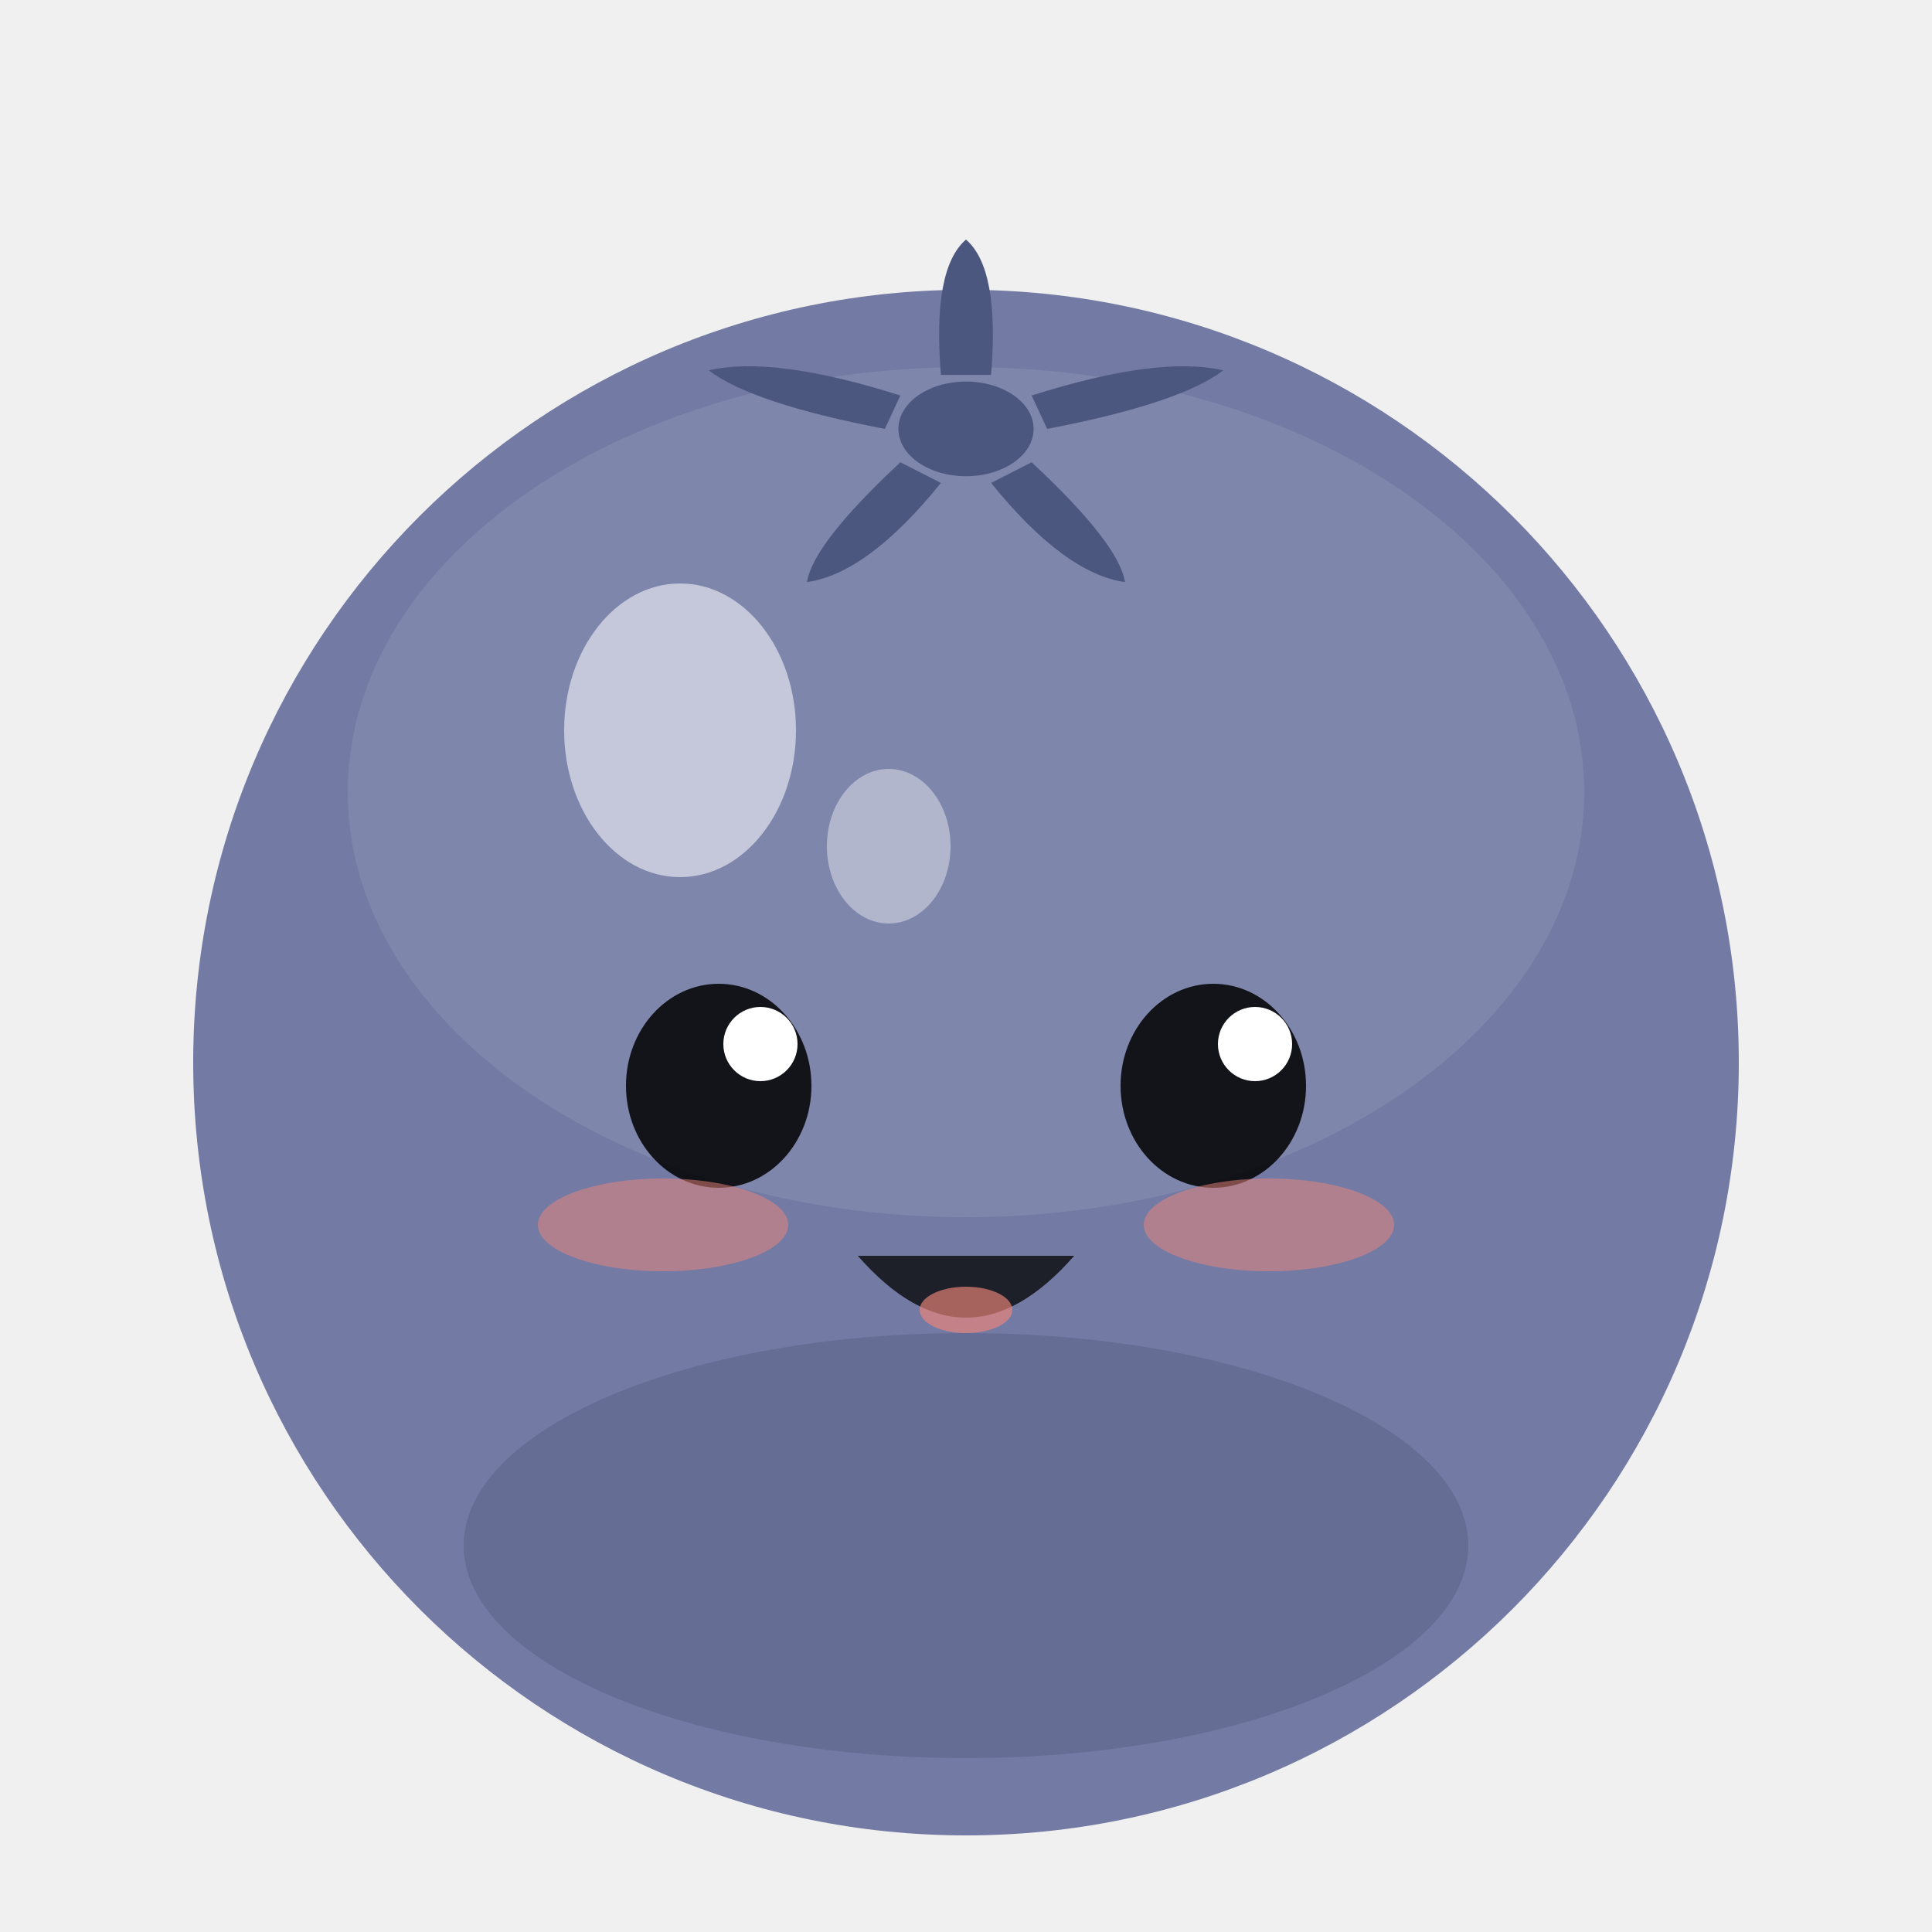
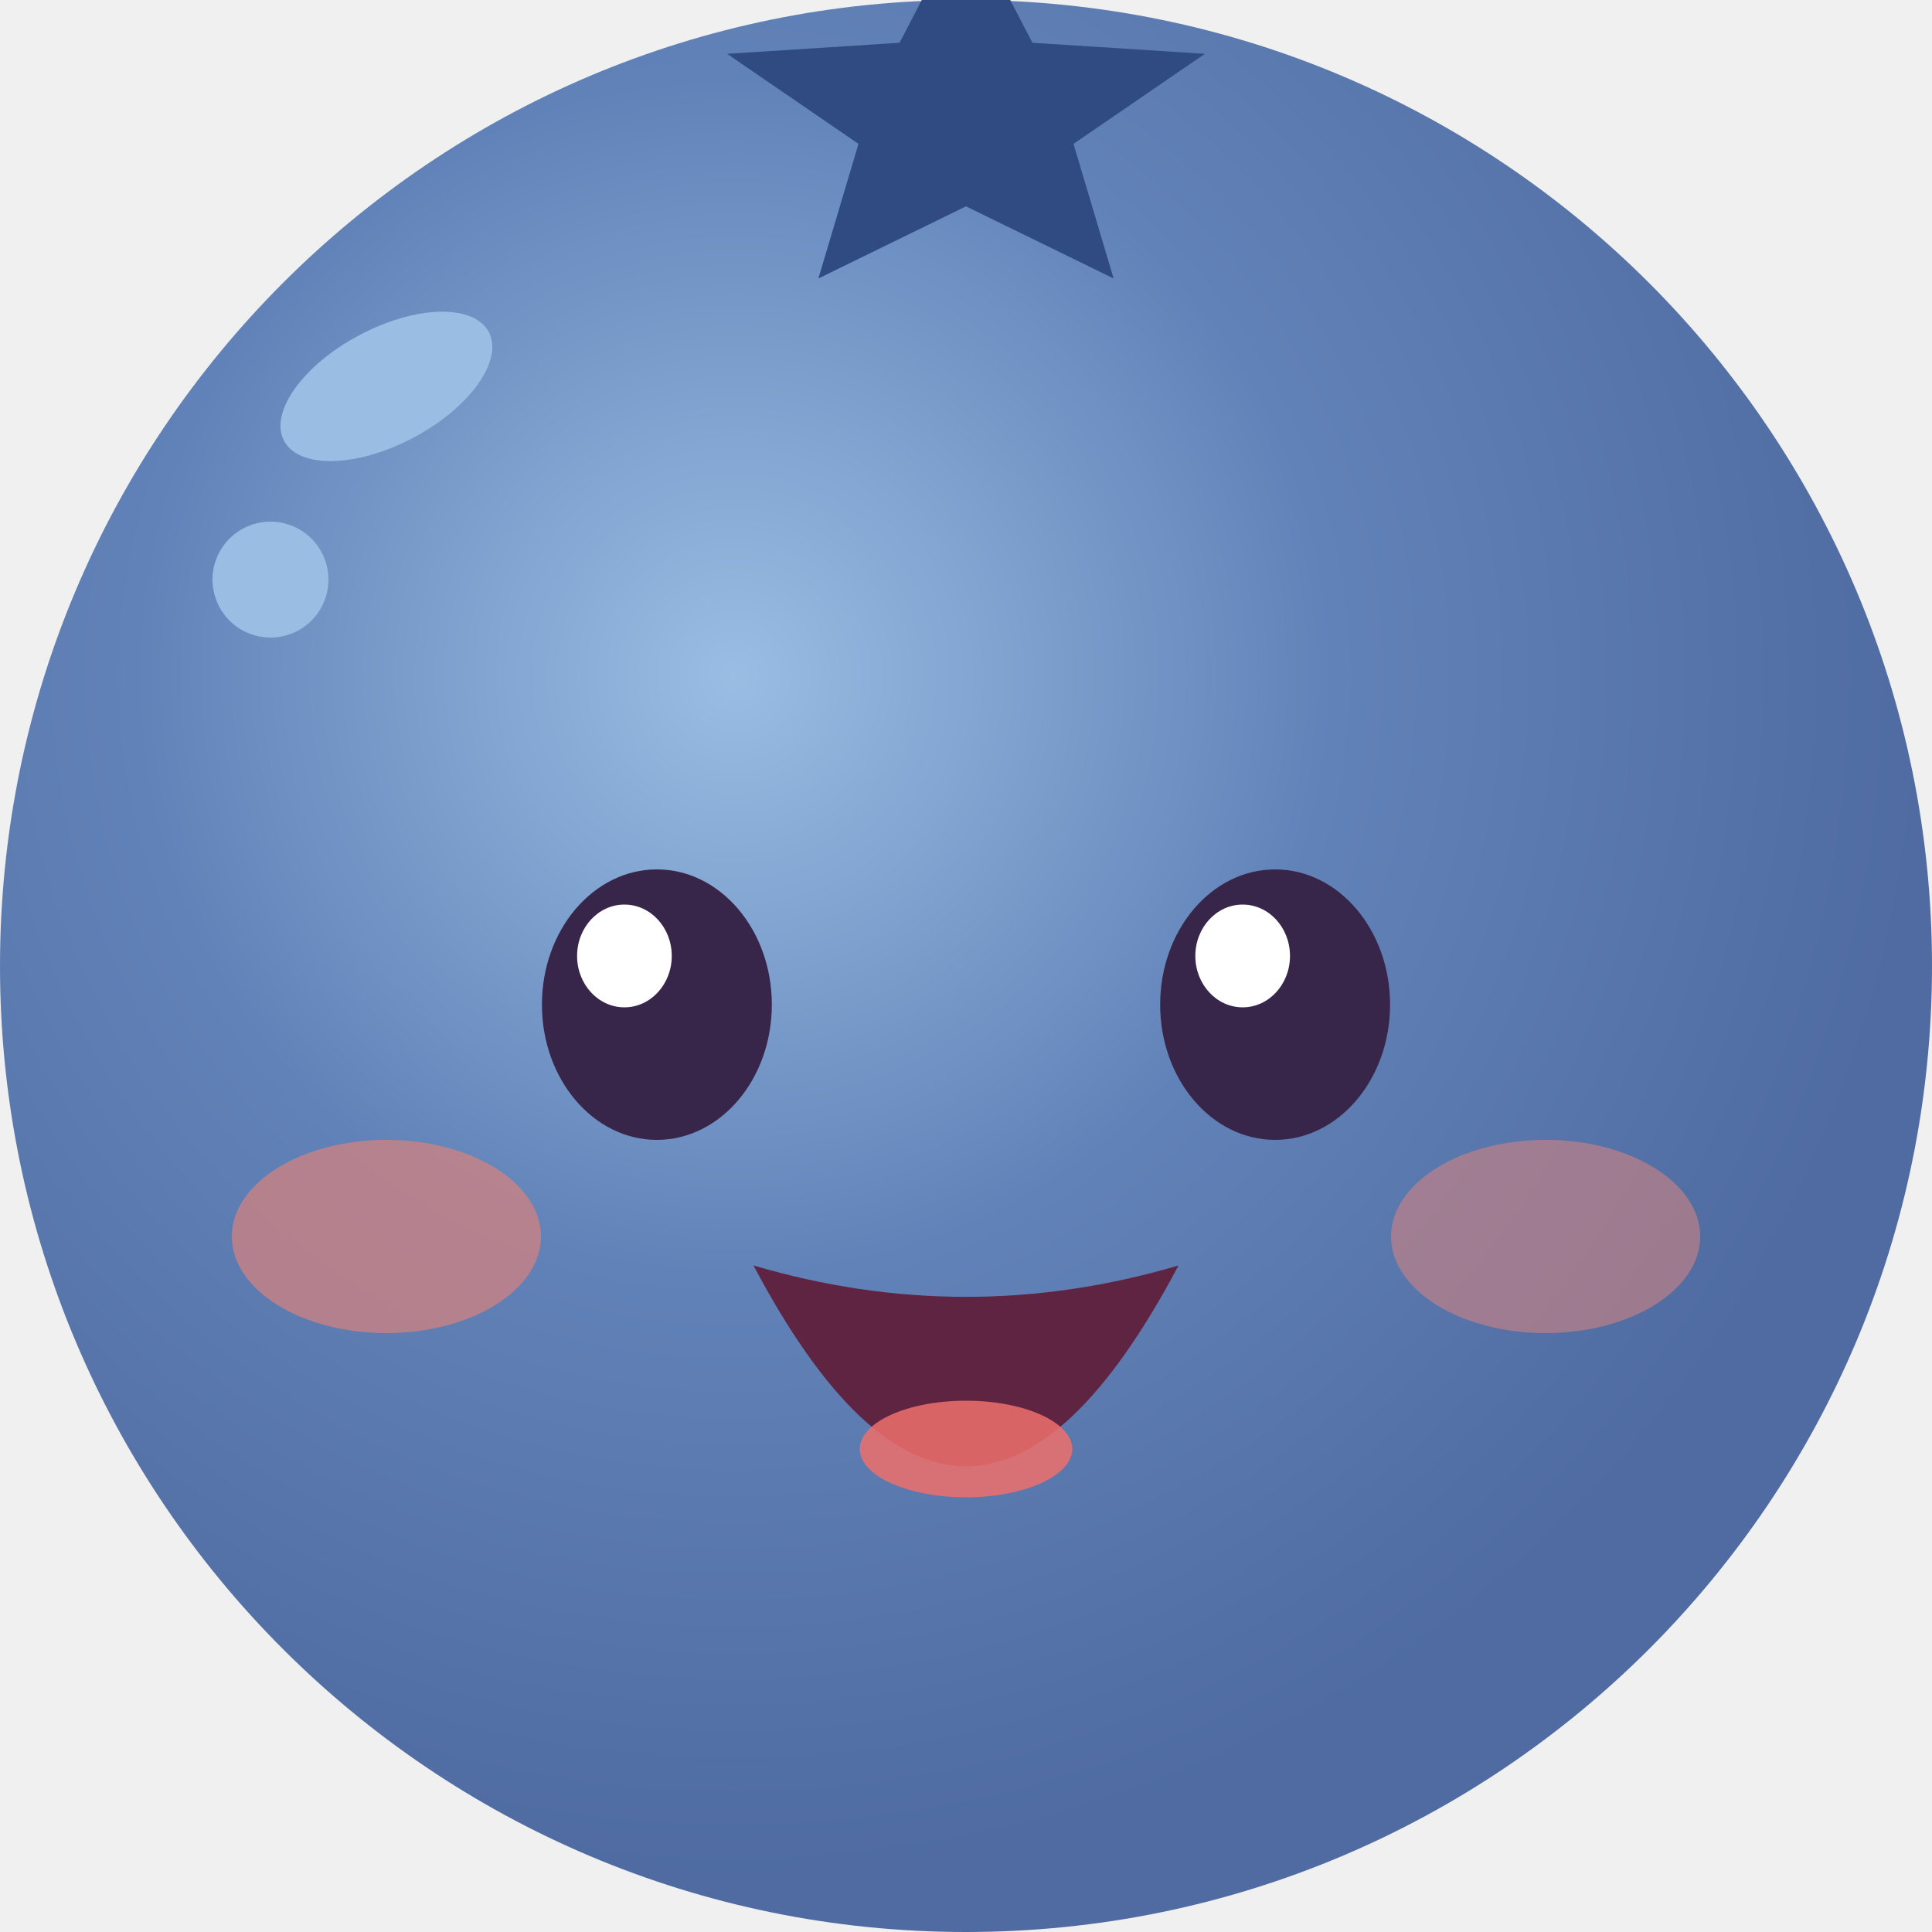
<svg xmlns="http://www.w3.org/2000/svg" viewBox="0 0 100 100">
-   <ellipse cx="50" cy="55" rx="40" ry="40" fill="#737AA3" />
-   <ellipse cx="50" cy="41" rx="32" ry="22" fill="#8C94B8" opacity="0.45" />
-   <ellipse cx="50" cy="80" rx="26" ry="11" fill="#525980" opacity="0.4" />
-   <path d="M48.702,19.404 Q48.248,13.903 50,12.4 Q51.752,13.903 51.298,19.404 Z" fill="#4C5780" />
-   <path d="M53.398,20.472 Q59.979,18.386 63.315,19.172 Q61.062,20.886 54.2,22.2 Z" fill="#4C5780" />
-   <path d="M53.398,23.928 Q57.92,28.14 58.229,30.128 Q55.085,29.684 51.298,24.996 Z" fill="#4C5780" />
-   <path d="M48.702,24.996 Q44.915,29.684 41.771,30.128 Q42.08,28.14 46.602,23.928 Z" fill="#4C5780" />
-   <path d="M45.8,22.2 Q38.938,20.886 36.685,19.172 Q40.021,18.386 46.602,20.472 Z" fill="#4C5780" />
-   <ellipse cx="50" cy="22.2" rx="3.5" ry="2.45" fill="#4C5780" />
-   <ellipse cx="35.2" cy="37.8" rx="6" ry="7.6" fill="white" opacity="0.55" />
-   <ellipse cx="46" cy="43.8" rx="3.2" ry="4" fill="white" opacity="0.4" />
-   <ellipse cx="37.2" cy="56.2" rx="4.8" ry="5.28" fill="rgba(0,0,0,0.85)" />
-   <ellipse cx="39.36" cy="54.04" rx="1.92" ry="1.92" fill="white" />
-   <ellipse cx="62.8" cy="56.2" rx="4.8" ry="5.28" fill="rgba(0,0,0,0.85)" />
-   <ellipse cx="64.96" cy="54.04" rx="1.92" ry="1.92" fill="white" />
-   <ellipse cx="34.32" cy="63.4" rx="6.48" ry="2.4" fill="#F0857A" opacity="0.5" />
-   <ellipse cx="65.68" cy="63.4" rx="6.48" ry="2.4" fill="#F0857A" opacity="0.5" />
-   <path d="M44.4,65 Q50,71.4 55.6,65 Z" fill="rgba(0,0,0,0.75)" />
-   <ellipse cx="50" cy="67.8" rx="2.4" ry="1.2" fill="#F0857A" opacity="0.65" />
+   <defs>
+     <radialGradient id="berry-grad-1" cx="38" cy="35" r="62" gradientUnits="userSpaceOnUse">
+       <stop offset="0%" stop-color="#99BDE3" />
+       <stop offset="50%" stop-color="#6182B8" />
+       <stop offset="100%" stop-color="#4F6BA1" />
+     </radialGradient>
+   </defs>
+   <circle cx="50" cy="50" r="50" fill="url(#berry-grad-1)" />
+   <path d="M50,-4.4 L53.439,2.214 L62.364,2.786 L55.564,7.446 L57.641,14.414 L50,10.68 L42.359,14.414 L44.436,7.446 L37.636,2.786 L46.561,2.214 Z" fill="#304A82" />
+   <ellipse cx="20" cy="20" rx="6" ry="3" fill="#99BDE3" transform="rotate(-28 20 20)" />
+   <ellipse cx="14" cy="30" rx="3" ry="3" fill="#99BDE3" transform="rotate(-20 14 30)" />
+   <ellipse cx="20" cy="64" rx="8" ry="5" fill="#D18280" opacity="0.75" />
+   <ellipse cx="80" cy="64" rx="8" ry="5" fill="#D18280" opacity="0.60" />
+   <ellipse cx="34" cy="52" rx="5.95" ry="7" fill="#38264A" />
+   <ellipse cx="32.32" cy="49.48" rx="2.45" ry="2.66" fill="white" />
+   <ellipse cx="66" cy="52" rx="5.95" ry="7" fill="#38264A" />
+   <ellipse cx="64.32" cy="49.48" rx="2.45" ry="2.66" fill="white" />
+   <path d="M39,65.5 Q50,86.3 61,65.5 Q50,68.75 39,65.5 Z" fill="#5E2442" />
+   <ellipse cx="50" cy="75" rx="5.5" ry="2.5" fill="#ED706B" opacity="0.85" />
</svg>
